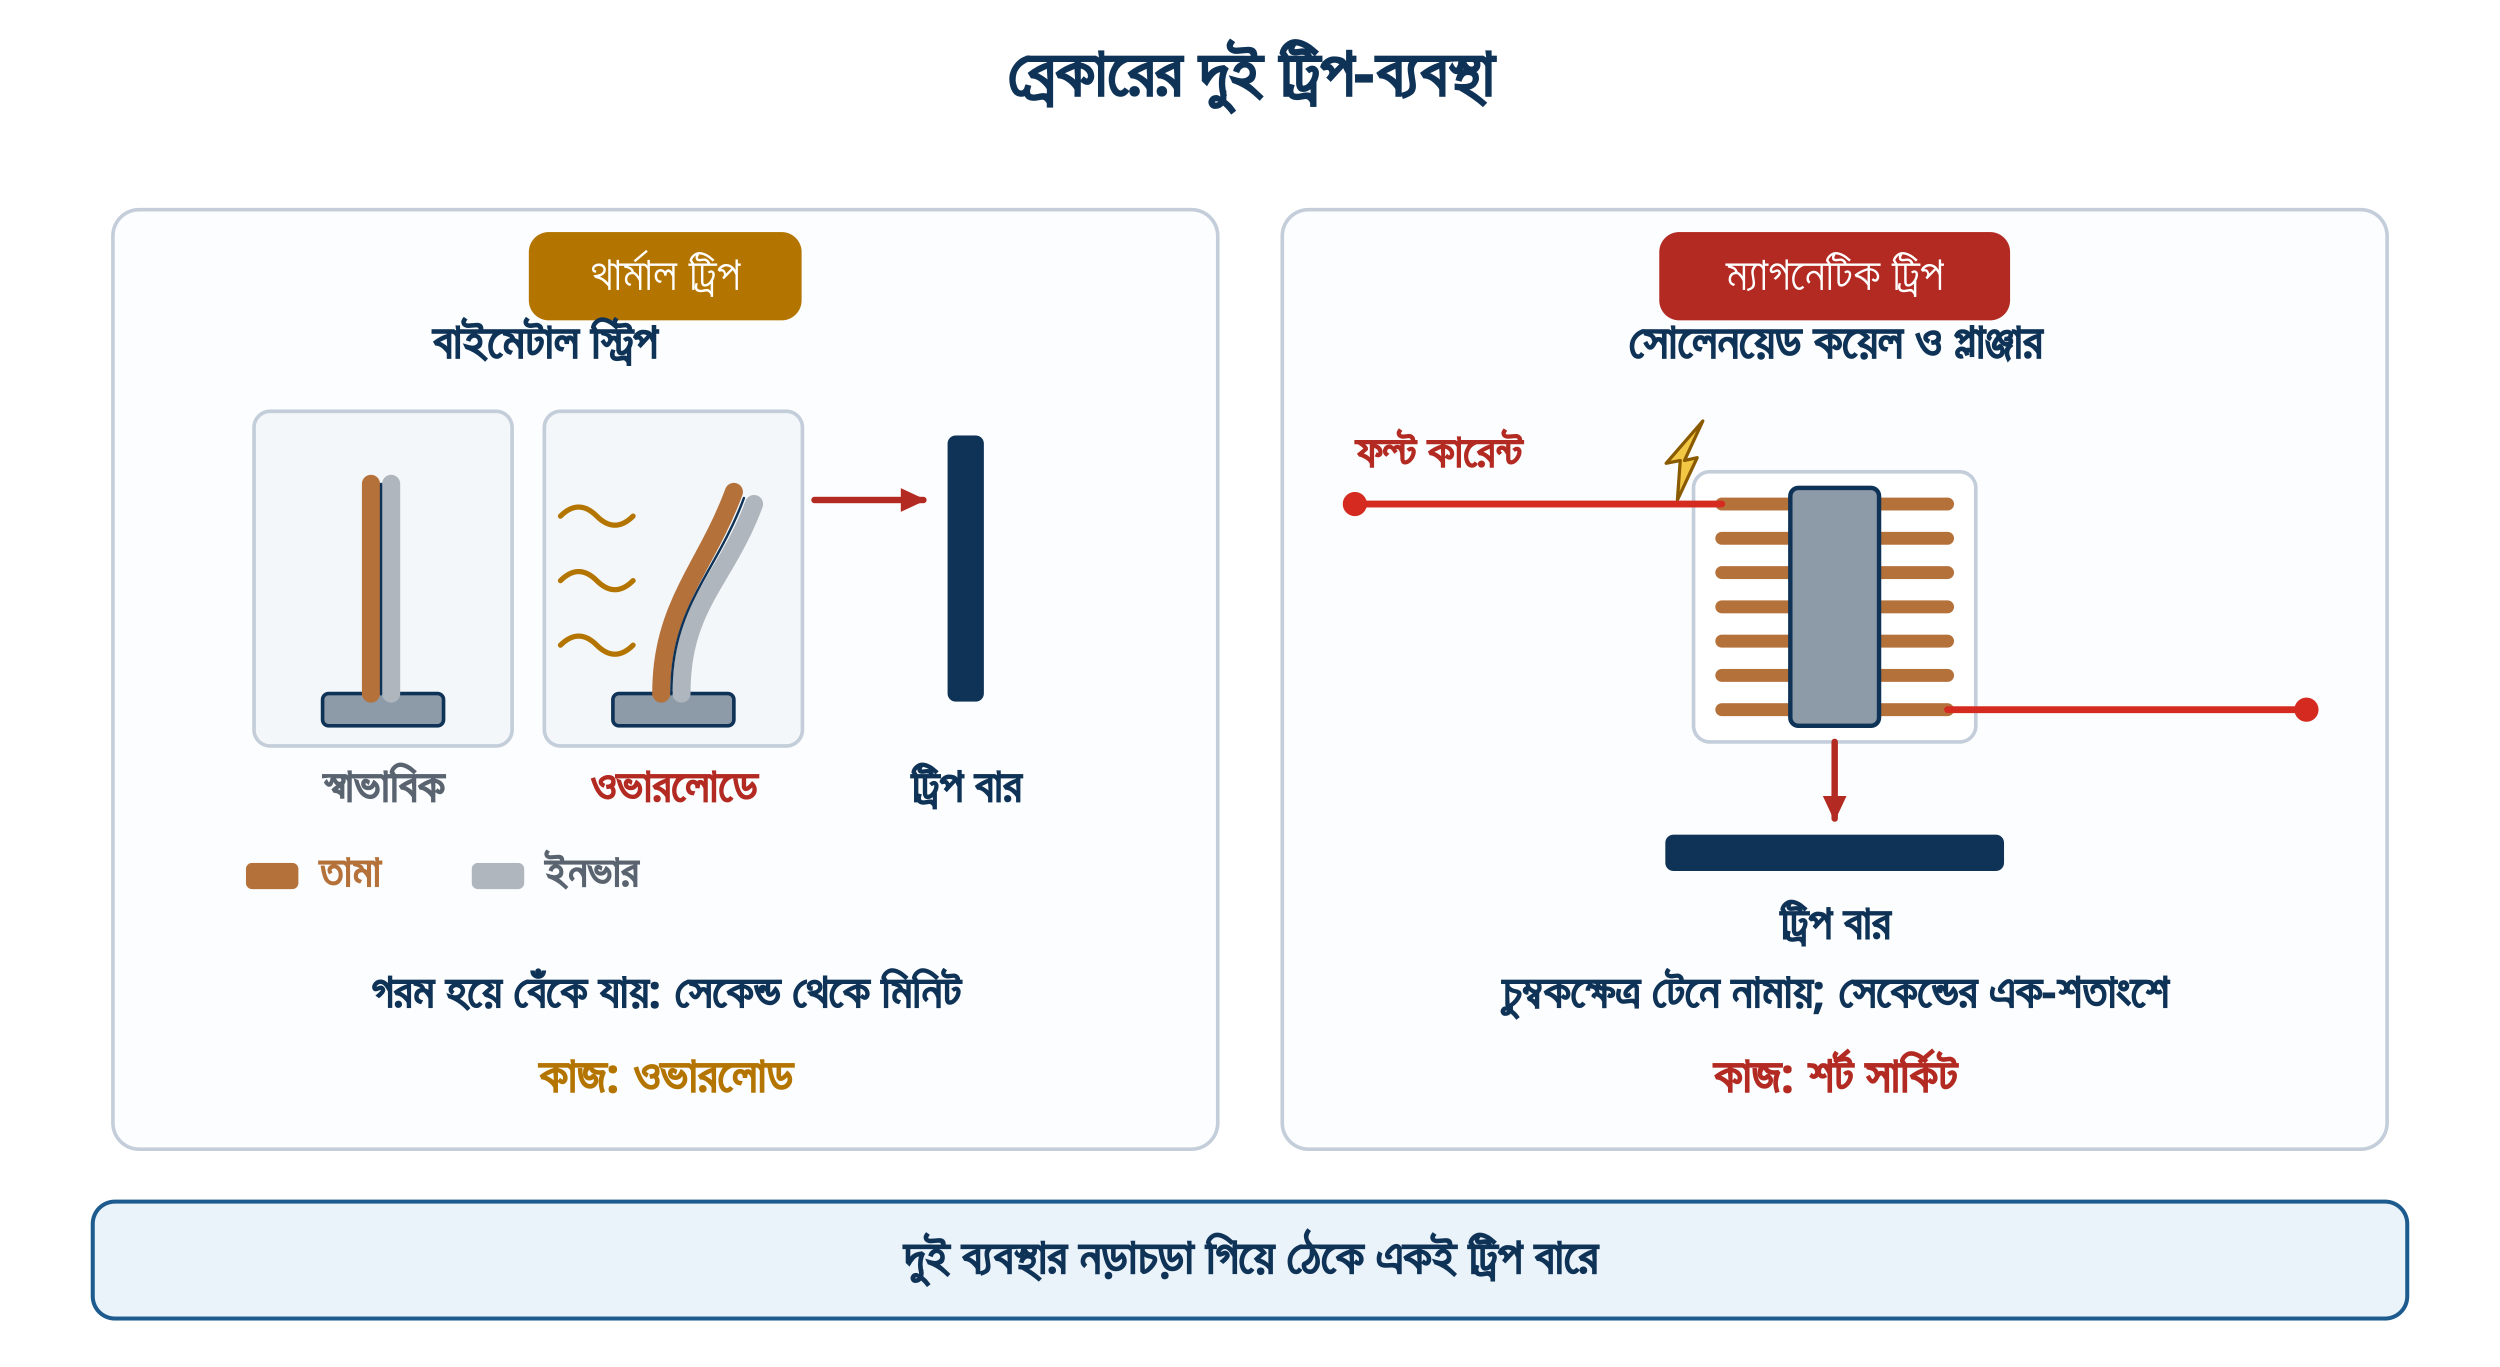
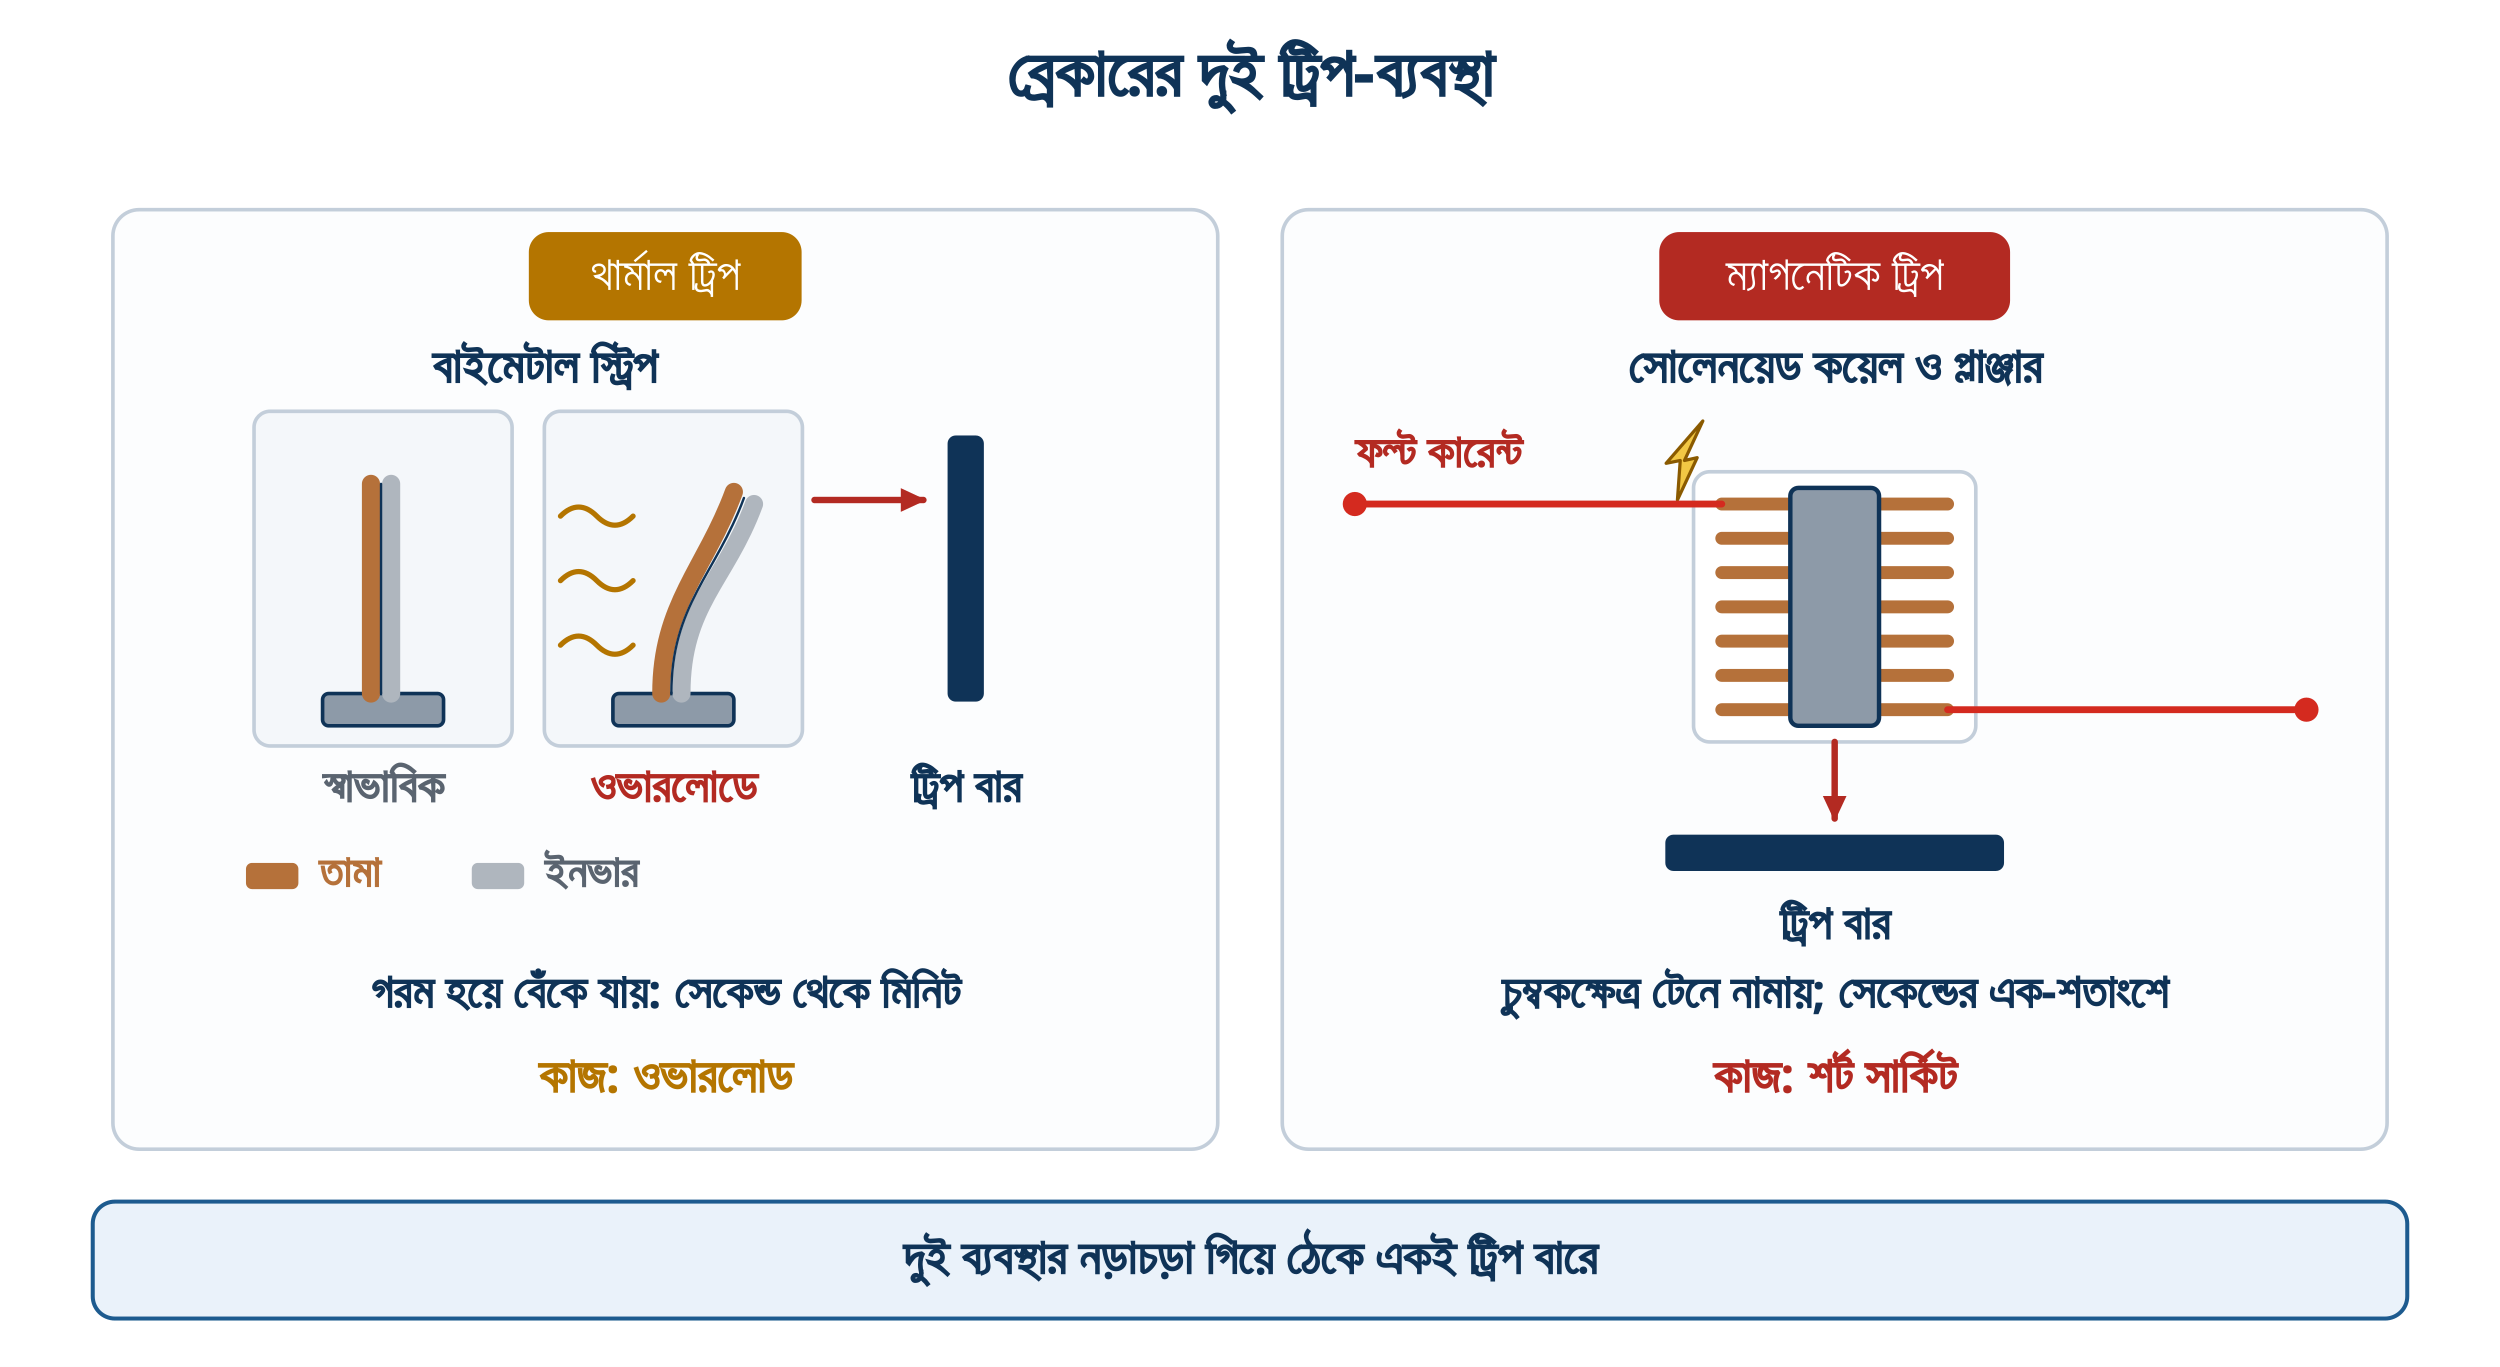
<svg xmlns="http://www.w3.org/2000/svg" width="1240" height="678" viewBox="0 0 1240 678">
  <defs>
    <marker id="arT" viewBox="0 0 10 10" refX="8.5" refY="5" markerUnits="userSpaceOnUse" markerWidth="14" markerHeight="14" orient="auto-start-reverse">
      <path d="M 0.5 0.8 L 9.5 5 L 0.5 9.2 z" fill="#B32A22" />
    </marker>
  </defs>
  <rect width="1240" height="678" fill="#FFFFFF" />
  <text x="620.0" y="48.0" font-family="Kalpurush" font-size="34" font-weight="700" fill="#0F3357" text-anchor="middle">ব্রেকারের দুই ট্রিপ-ব্যবস্থা</text>
  <rect x="56.0" y="104.0" width="548.0" height="466.0" rx="13" fill="#FCFDFE" stroke="#C3CEDA" stroke-width="1.8" />
  <rect x="263.2" y="116.0" width="133.5" height="42.0" rx="9" fill="#B47500" stroke="#B47500" stroke-width="1.8" />
  <text x="330.0" y="143.8" font-family="Kalpurush" font-size="23.5" font-weight="600" fill="#FFFFFF" text-anchor="middle">থার্মাল ট্রিপ</text>
-   <text x="270.0" y="178.0" font-family="Kalpurush" font-size="24.5" font-weight="700" fill="#0F3357" text-anchor="middle">বাইমেটাল স্ট্রিপ</text>
+   <text x="270.0" y="190.0" font-family="Kalpurush" font-size="24.5" font-weight="700" fill="#0F3357" text-anchor="middle">বাইমেটাল স্ট্রিপ</text>
  <rect x="126.0" y="204.0" width="128.0" height="166.0" rx="8" fill="#F4F7FA" stroke="#C3CEDA" stroke-width="1.8" />
  <rect x="160.0" y="344.0" width="60.0" height="16.0" rx="3" fill="#8D9AA8" stroke="#0F3357" stroke-width="1.8" />
  <path d="M 184.0 344 L 184.0 240" fill="none" stroke="#B5713A" stroke-width="9" stroke-linecap="round" stroke-linejoin="round" />
  <path d="M 194.0 344 L 194.0 240" fill="none" stroke="#AFB6BE" stroke-width="9" stroke-linecap="round" stroke-linejoin="round" />
  <path d="M 189.0 344 L 189.0 240" fill="none" stroke="#0F3357" stroke-width="1.2" stroke-linecap="round" stroke-linejoin="round" />
  <text x="190.0" y="398.0" font-family="Kalpurush" font-size="23.5" font-weight="700" fill="#5A6470" text-anchor="middle">স্বাভাবিক</text>
  <rect x="270.0" y="204.0" width="128.0" height="166.0" rx="8" fill="#F4F7FA" stroke="#C3CEDA" stroke-width="1.8" />
  <rect x="304.0" y="344.0" width="60.0" height="16.0" rx="3" fill="#8D9AA8" stroke="#0F3357" stroke-width="1.8" />
  <path d="M 328 344 C 328 300 350 282 364 244" fill="none" stroke="#B5713A" stroke-width="9" stroke-linecap="round" stroke-linejoin="round" />
  <path d="M 338 344 C 338 300 360 288 374 250" fill="none" stroke="#AFB6BE" stroke-width="9" stroke-linecap="round" stroke-linejoin="round" />
  <path d="M 333 344 C 333 300 355 285 369 247" fill="none" stroke="#0F3357" stroke-width="1.2" stroke-linecap="round" stroke-linejoin="round" />
  <path d="M 278 256 q 9 -9 18 0 q 9 9 18 0" fill="none" stroke="#B47500" stroke-width="2.6" stroke-linecap="round" stroke-linejoin="round" />
  <path d="M 278 288 q 9 -9 18 0 q 9 9 18 0" fill="none" stroke="#B47500" stroke-width="2.6" stroke-linecap="round" stroke-linejoin="round" />
  <path d="M 278 320 q 9 -9 18 0 q 9 9 18 0" fill="none" stroke="#B47500" stroke-width="2.6" stroke-linecap="round" stroke-linejoin="round" />
  <text x="334.0" y="398.0" font-family="Kalpurush" font-size="23.5" font-weight="700" fill="#B32A22" text-anchor="middle">ওভারলোডে</text>
  <rect x="122.0" y="428.0" width="26.0" height="13.0" rx="3" fill="#B5713A" stroke="#B5713A" stroke-width="0" />
  <text x="158.0" y="440.0" font-family="Kalpurush" font-size="22" font-weight="700" fill="#B5713A" text-anchor="start">তামা</text>
  <rect x="234.0" y="428.0" width="26.0" height="13.0" rx="3" fill="#AFB6BE" stroke="#AFB6BE" stroke-width="0" />
  <text x="270.0" y="440.0" font-family="Kalpurush" font-size="22" font-weight="700" fill="#5A6470" text-anchor="start">ইনভার</text>
  <path d="M 404.0 248 L 458.0 248" fill="none" stroke="#B32A22" stroke-width="3.2" stroke-linecap="round" stroke-linejoin="round" marker-end="url(#arT)" />
  <rect x="470.0" y="216.0" width="18.0" height="132.0" rx="4" fill="#0F3357" stroke="#0F3357" stroke-width="0" />
  <text x="479.0" y="398.0" font-family="Kalpurush" font-size="23.5" font-weight="700" fill="#0F3357" text-anchor="middle">ট্রিপ বার</text>
  <text x="330.0" y="500.0" font-family="Kalpurush" font-size="23.5" font-weight="700" fill="#0F3357" text-anchor="middle">গরম হয়ে বেঁকে যায়: সেকেন্ড থেকে মিনিট</text>
  <text x="330.0" y="542.0" font-family="Kalpurush" font-size="24.5" font-weight="700" fill="#B47500" text-anchor="middle">কাজ: ওভারলোড</text>
  <rect x="636.0" y="104.0" width="548.0" height="466.0" rx="13" fill="#FCFDFE" stroke="#C3CEDA" stroke-width="1.8" />
  <rect x="823.9" y="116.0" width="172.2" height="42.0" rx="9" fill="#B32A22" stroke="#B32A22" stroke-width="1.8" />
  <text x="910.0" y="143.8" font-family="Kalpurush" font-size="23.5" font-weight="600" fill="#FFFFFF" text-anchor="middle">ম্যাগনেটিক ট্রিপ</text>
-   <text x="910.0" y="178.0" font-family="Kalpurush" font-size="24.5" font-weight="700" fill="#0F3357" text-anchor="middle">সোলেনয়েড কয়েল ও প্লাঞ্জার</text>
+   <text x="910.0" y="190.0" font-family="Kalpurush" font-size="24.5" font-weight="700" fill="#0F3357" text-anchor="middle">সোলেনয়েড কয়েল ও প্লাঞ্জার</text>
  <text x="672.0" y="232.0" font-family="Kalpurush" font-size="23" font-weight="700" fill="#B32A22" text-anchor="start">ফল্ট কারেন্ট</text>
  <path d="M 832.0 248 l 9.8 -21.0 l -6.3 1.4 l 9.1 -19.6 l -18.2 21.0 l 7.0 -1.4 z" fill="#F2C744" stroke="#8A5A00" stroke-width="1.6" stroke-linecap="round" stroke-linejoin="round" />
  <rect x="840.0" y="234.0" width="140.0" height="134.0" rx="8" fill="#FFFFFF" stroke="#C3CEDA" stroke-width="1.8" />
  <path d="M 854.0 250 L 966.0 250" fill="none" stroke="#B5713A" stroke-width="6.4" stroke-linecap="round" stroke-linejoin="round" />
  <path d="M 854.0 267 L 966.0 267" fill="none" stroke="#B5713A" stroke-width="6.4" stroke-linecap="round" stroke-linejoin="round" />
  <path d="M 854.0 284 L 966.0 284" fill="none" stroke="#B5713A" stroke-width="6.4" stroke-linecap="round" stroke-linejoin="round" />
  <path d="M 854.0 301 L 966.0 301" fill="none" stroke="#B5713A" stroke-width="6.4" stroke-linecap="round" stroke-linejoin="round" />
  <path d="M 854.0 318 L 966.0 318" fill="none" stroke="#B5713A" stroke-width="6.4" stroke-linecap="round" stroke-linejoin="round" />
  <path d="M 854.0 335 L 966.0 335" fill="none" stroke="#B5713A" stroke-width="6.4" stroke-linecap="round" stroke-linejoin="round" />
  <path d="M 854.0 352 L 966.0 352" fill="none" stroke="#B5713A" stroke-width="6.4" stroke-linecap="round" stroke-linejoin="round" />
  <rect x="888.0" y="242.0" width="44.0" height="118.0" rx="4" fill="#8D9AA8" stroke="#0F3357" stroke-width="2.2" />
  <path d="M 672.0 250 L 854.0 250" fill="none" stroke="#D42A1F" stroke-width="3.4" stroke-linecap="round" stroke-linejoin="round" />
  <circle cx="672.0" cy="250.0" r="6.0" fill="#D42A1F" stroke="none" stroke-width="2" />
  <path d="M 966.0 352 L 1144.0 352" fill="none" stroke="#D42A1F" stroke-width="3.4" stroke-linecap="round" stroke-linejoin="round" />
  <circle cx="1144.0" cy="352.0" r="6.0" fill="#D42A1F" stroke="none" stroke-width="2" />
  <path d="M 910.0 368 L 910.0 406" fill="none" stroke="#B32A22" stroke-width="3.2" stroke-linecap="round" stroke-linejoin="round" marker-end="url(#arT)" />
  <rect x="826.0" y="414.0" width="168.0" height="18.0" rx="4" fill="#0F3357" stroke="#0F3357" stroke-width="0" />
  <text x="910.0" y="466.0" font-family="Kalpurush" font-size="23.5" font-weight="700" fill="#0F3357" text-anchor="middle">ট্রিপ বার</text>
  <text x="910.0" y="500.0" font-family="Kalpurush" font-size="23.5" font-weight="700" fill="#0F3357" text-anchor="middle">চুম্বকক্ষেত্র টেনে নামায়; সেকেন্ডের এক-শতাংশে</text>
  <text x="910.0" y="542.0" font-family="Kalpurush" font-size="24.5" font-weight="700" fill="#B32A22" text-anchor="middle">কাজ: শর্ট সার্কিট</text>
  <rect x="46.0" y="596.0" width="1148.0" height="58.0" rx="11" fill="#EAF2FA" stroke="#1D5B8F" stroke-width="2" />
  <text x="620.0" y="632.0" font-family="Kalpurush" font-size="24.5" font-weight="700" fill="#0F3357" text-anchor="middle">দুই ব্যবস্থার নড়াচড়া গিয়ে ঠেকে একই ট্রিপ বারে</text>
</svg>
